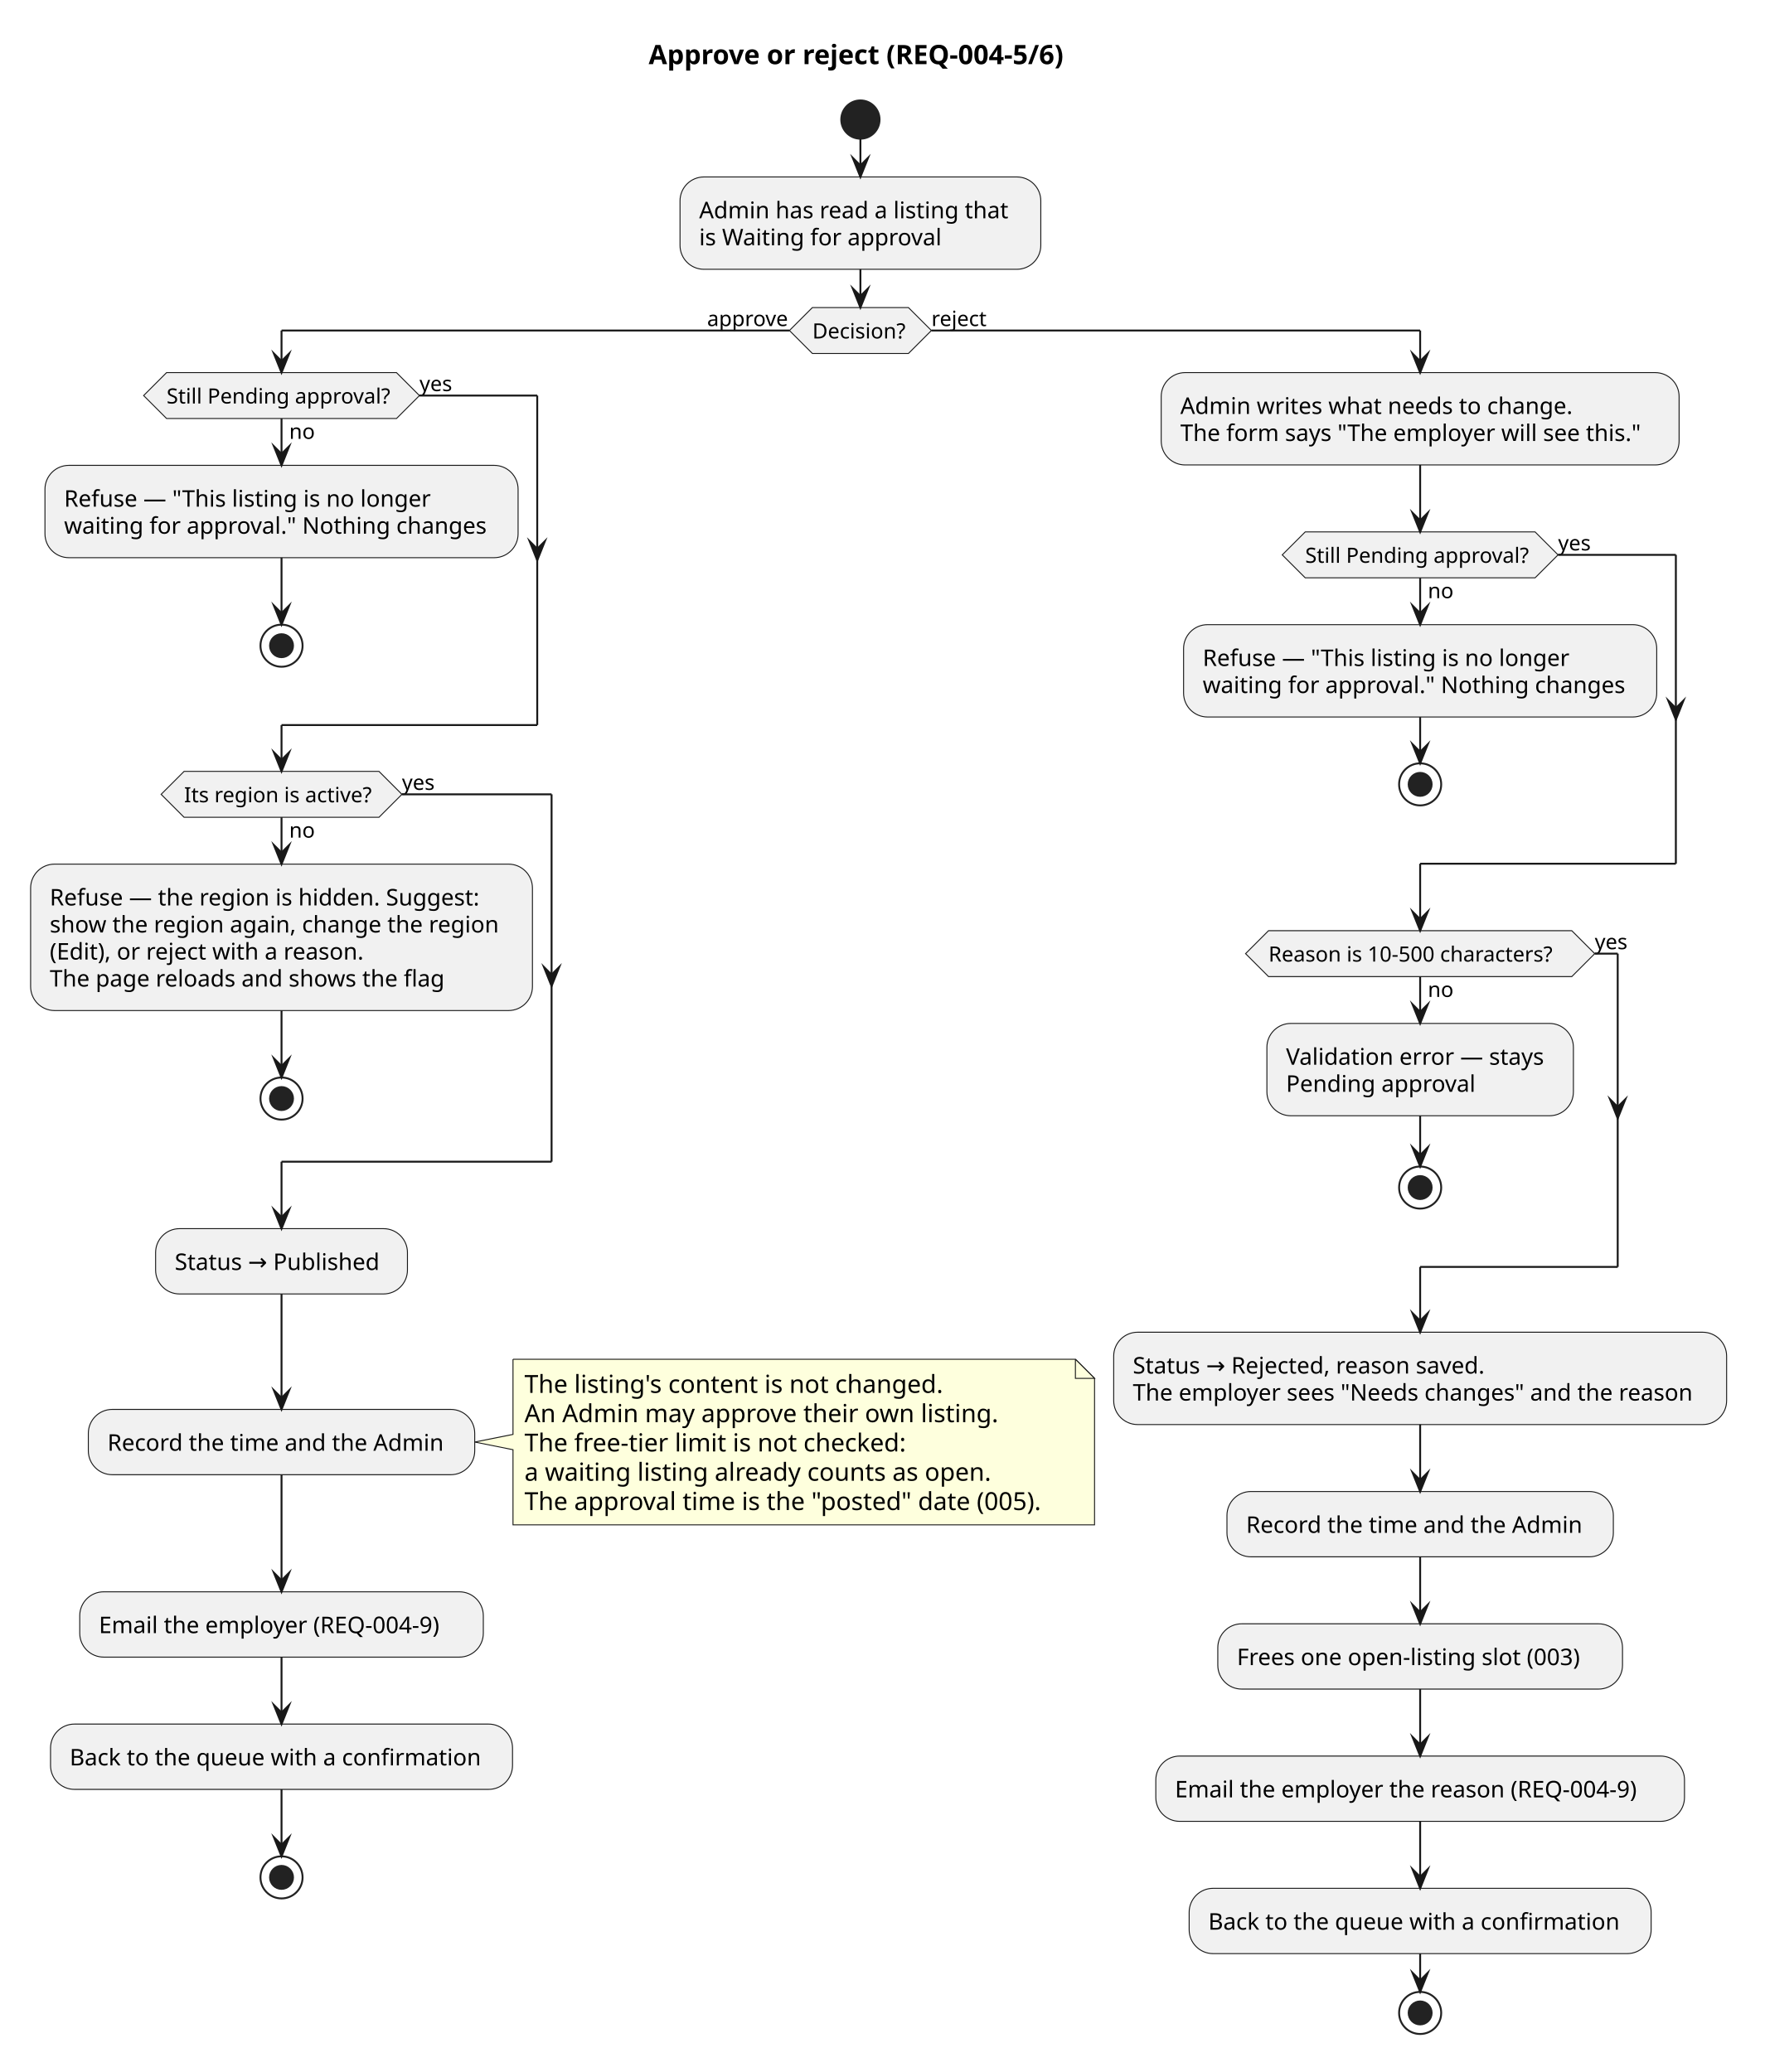
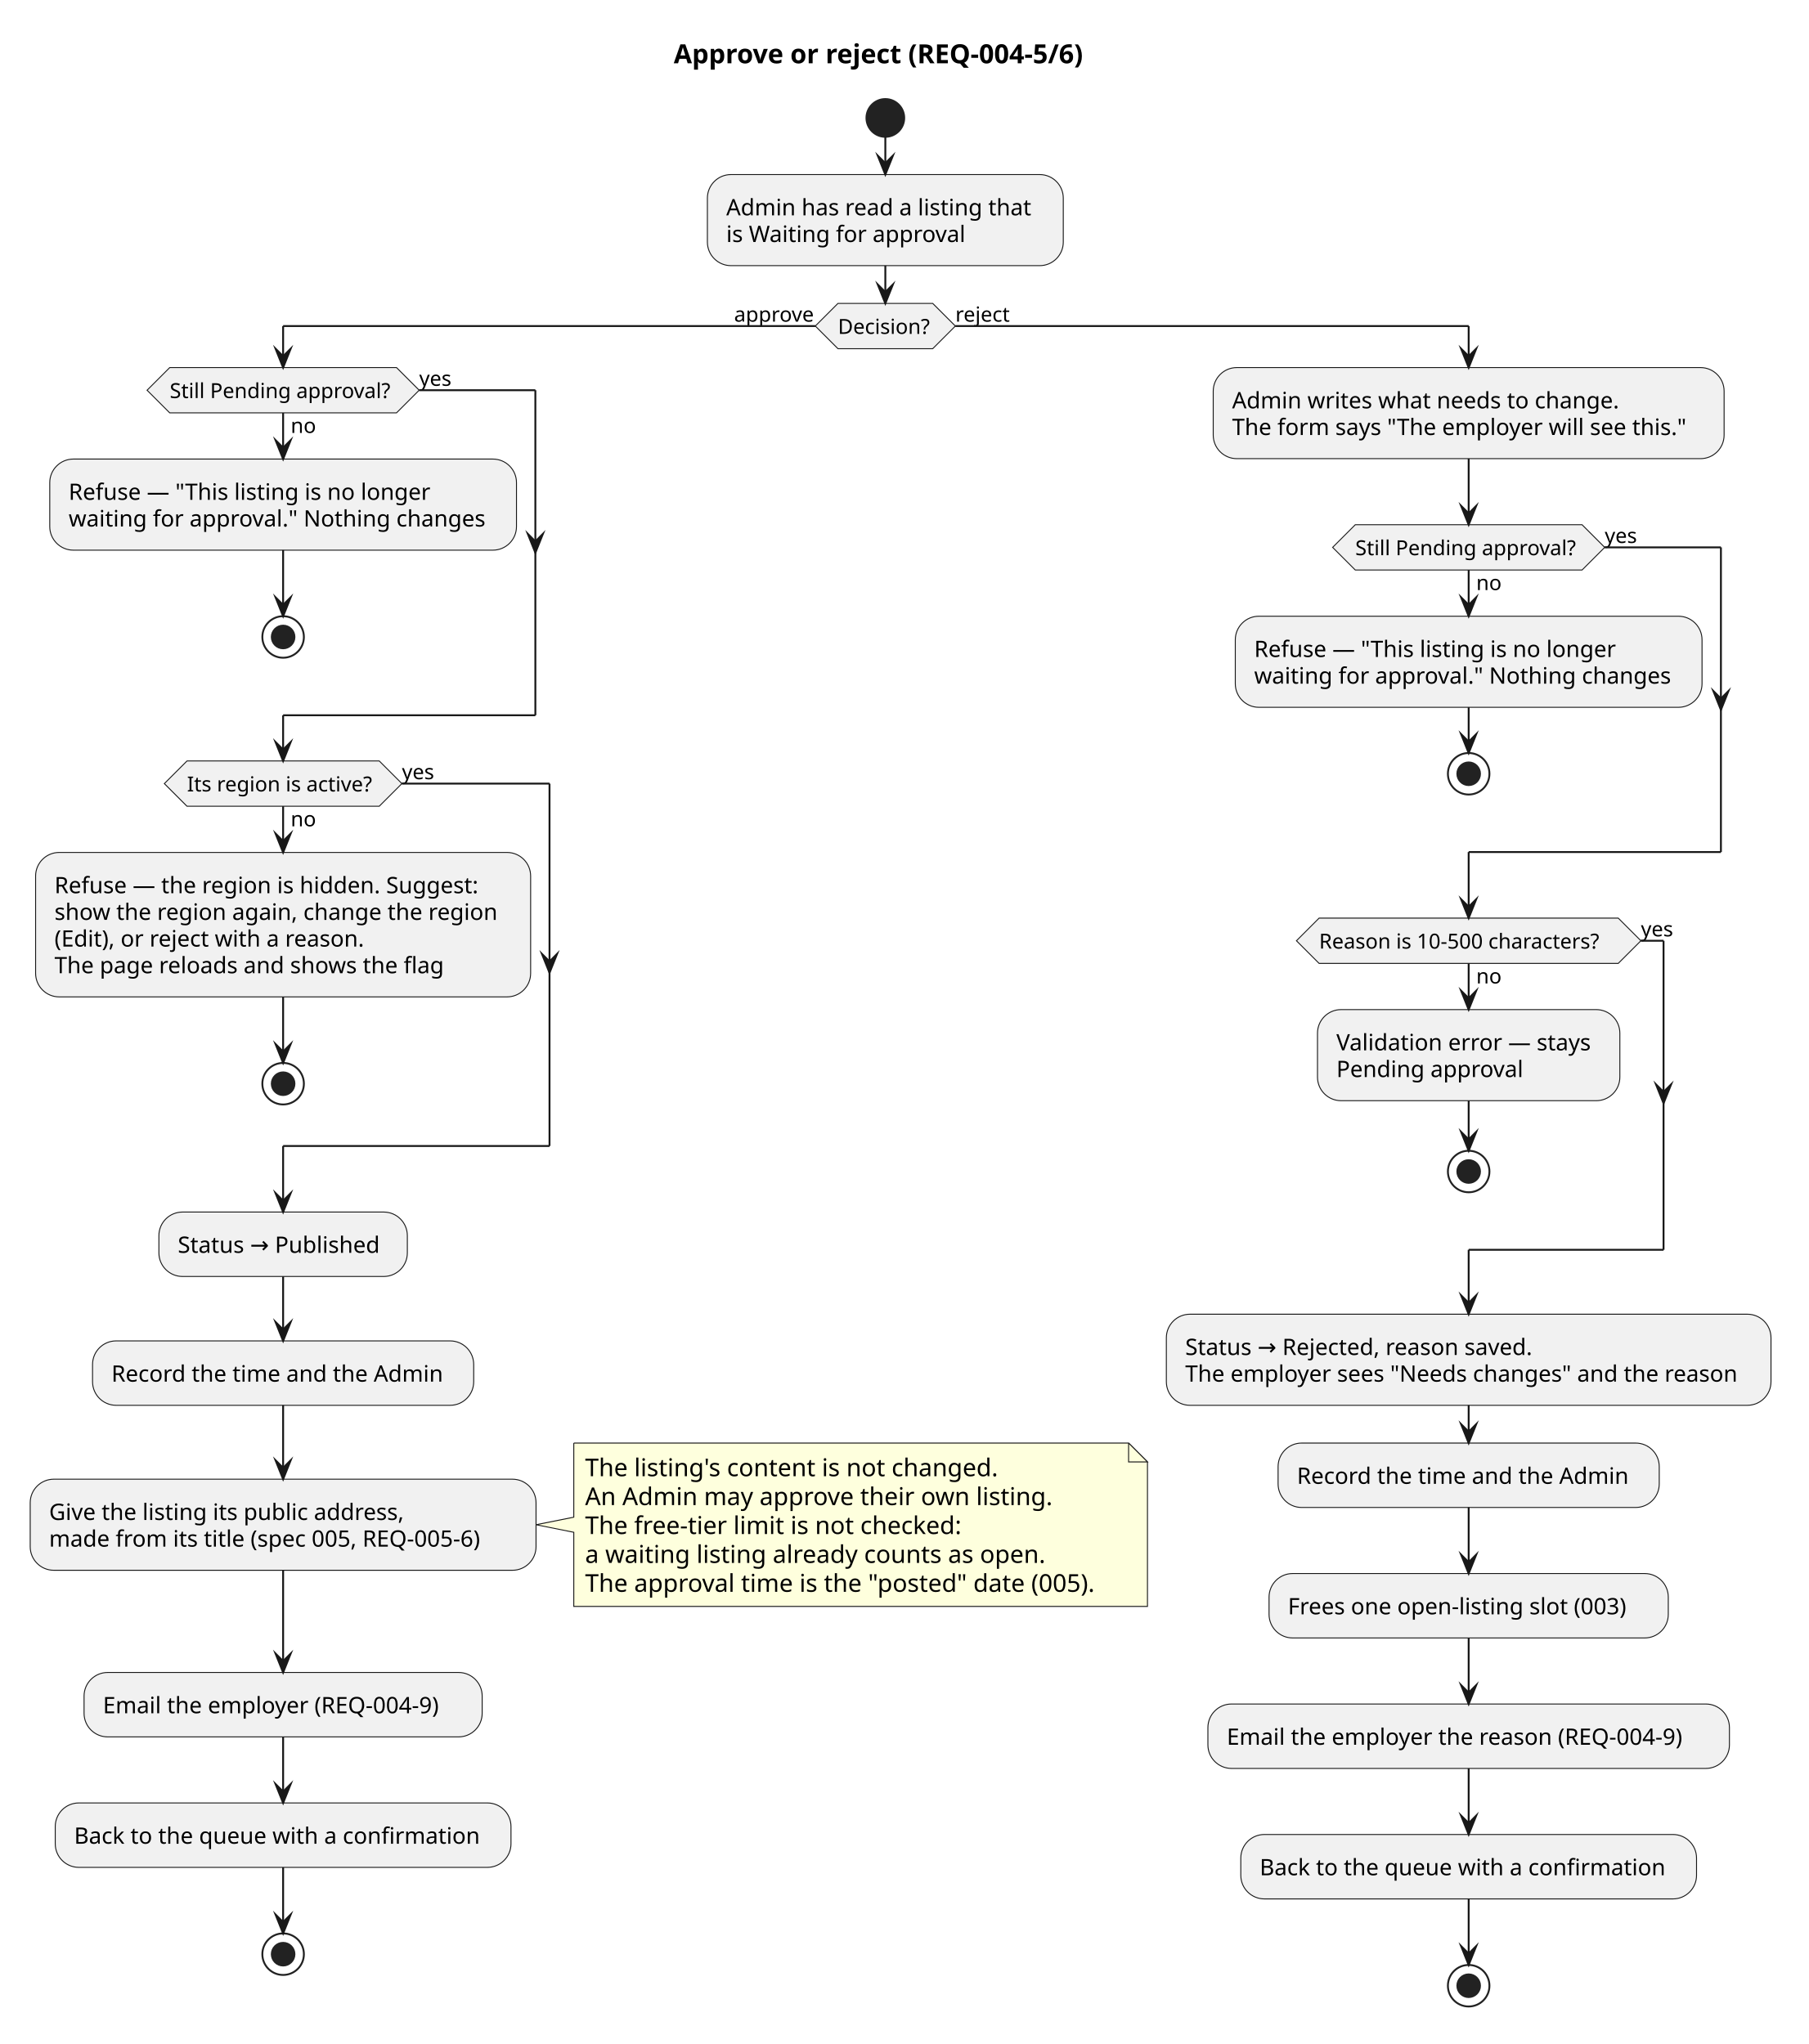
- <svg xmlns="http://www.w3.org/2000/svg" version="1.1" data-diagram-type="ACTIVITY" style="width:922px;height:1083px;background:#FFFFFF;" width="922px" height="1083px" viewBox="0 0 922 1083" zoomAndPan="magnify" preserveAspectRatio="none" contentStyleType="text/css">
+ <svg xmlns="http://www.w3.org/2000/svg" version="1.1" data-diagram-type="ACTIVITY" style="width:958px;height:1083px;background:#FFFFFF;" width="958px" height="1083px" viewBox="0 0 958 1083" zoomAndPan="magnify" preserveAspectRatio="none" contentStyleType="text/css">
  <defs />
  <g font-family="sans-serif" lengthAdjust="spacing">
    <g class="title" data-source-line="2">
-       <text x="338.947" y="33.535" fill="#000" font-size="14" textLength="242.334" font-weight="700">Approve or reject (REQ-004-5/6)</text>
+       <text x="356.885" y="33.535" fill="#000" font-size="14" textLength="242.334" font-weight="700">Approve or reject (REQ-004-5/6)</text>
    </g>
-     <ellipse cx="449.598" cy="62.488" rx="10" ry="10" fill="#222" style="stroke:#222;stroke-width:1;" />
-     <rect x="355.338" y="92.488" width="188.521" height="48.266" fill="#F1F1F1" style="stroke:#181818;stroke-width:0.5;" rx="12.5" ry="12.5" />
-     <text x="365.338" y="114.09" fill="#000" font-size="12" textLength="168.521">Admin has read a listing that</text>
-     <text x="365.338" y="128.223" fill="#000" font-size="12" textLength="131.238">is Waiting for approval</text>
-     <polygon points="424.502,160.754,474.695,160.754,486.695,172.754,474.695,184.754,424.502,184.754,412.502,172.754,424.502,160.754" fill="#F1F1F1" style="stroke:#181818;stroke-width:0.5;stroke-linejoin:miter;stroke-miterlimit:10;" />
-     <text x="424.502" y="176.911" fill="#000" font-size="11" textLength="50.193">Decision?</text>
-     <text x="369.501" y="170.434" fill="#000" font-size="11" textLength="43.001">approve</text>
-     <text x="486.695" y="170.434" fill="#000" font-size="11" textLength="29.853">reject</text>
-     <rect x="23.494" y="243.231" width="247.232" height="48.266" fill="#F1F1F1" style="stroke:#181818;stroke-width:0.5;" rx="12.5" ry="12.5" />
-     <text x="33.494" y="264.833" fill="#000" font-size="12" textLength="200.531">Refuse — "This listing is no longer</text>
-     <text x="33.494" y="278.966" fill="#000" font-size="12" textLength="227.232">waiting for approval." Nothing changes</text>
-     <ellipse cx="147.11" cy="337.497" rx="11" ry="11" fill="none" style="stroke:#222;stroke-width:1;" />
-     <ellipse cx="147.11" cy="337.497" rx="6" ry="6" fill="#222" style="stroke:#222;stroke-width:1;" />
-     <polygon points="87.045,194.754,207.175,194.754,219.175,206.754,207.175,218.754,87.045,218.754,75.045,206.754,87.045,194.754" fill="#F1F1F1" style="stroke:#181818;stroke-width:0.5;stroke-linejoin:miter;stroke-miterlimit:10;" />
-     <text x="151.11" y="229.389" fill="#000" font-size="11" textLength="13.583">no</text>
-     <text x="87.045" y="210.911" fill="#000" font-size="11" textLength="120.13">Still Pending approval?</text>
-     <text x="219.175" y="204.434" fill="#000" font-size="11" textLength="17.483">yes</text>
-     <rect x="16" y="451.664" width="262.221" height="76.531" fill="#F1F1F1" style="stroke:#181818;stroke-width:0.5;" rx="12.5" ry="12.5" />
-     <text x="26" y="473.266" fill="#000" font-size="12" textLength="233.203">Refuse — the region is hidden. Suggest:</text>
-     <text x="26" y="487.398" fill="#000" font-size="12" textLength="242.221">show the region again, change the region</text>
-     <text x="26" y="501.531" fill="#000" font-size="12" textLength="171.68">(Edit), or reject with a reason.</text>
-     <text x="26" y="515.664" fill="#000" font-size="12" textLength="214.119">The page reloads and shows the flag</text>
-     <ellipse cx="147.11" cy="574.195" rx="11" ry="11" fill="none" style="stroke:#222;stroke-width:1;" />
-     <ellipse cx="147.11" cy="574.195" rx="6" ry="6" fill="#222" style="stroke:#222;stroke-width:1;" />
-     <polygon points="96.192,403.187,198.028,403.187,210.028,415.187,198.028,427.187,96.192,427.187,84.192,415.187,96.192,403.187" fill="#F1F1F1" style="stroke:#181818;stroke-width:0.5;stroke-linejoin:miter;stroke-miterlimit:10;" />
-     <text x="151.11" y="437.821" fill="#000" font-size="11" textLength="13.583">no</text>
-     <text x="96.192" y="419.344" fill="#000" font-size="11" textLength="101.836">Its region is active?</text>
-     <text x="210.028" y="412.866" fill="#000" font-size="11" textLength="17.483">yes</text>
-     <rect x="81.312" y="642.195" width="131.598" height="34.133" fill="#F1F1F1" style="stroke:#181818;stroke-width:0.5;" rx="12.5" ry="12.5" />
-     <text x="91.312" y="663.797" fill="#000" font-size="12" textLength="111.598">Status → Published</text>
-     <path d="M268.063,710.461 L268.063,749.737 L248.063,753.737 L268.063,757.737 L268.063,797.014 A0,0 0 0 0 268.063,797.014 L571.946,797.014 A0,0 0 0 0 571.946,797.014 L571.946,720.461 L561.946,710.461 L268.063,710.461 A0,0 0 0 0 268.063,710.461" style="stroke:#181818;stroke-width:0.5;" fill="#FEFFDD" />
-     <path d="M561.946,710.461 L561.946,720.461 L571.946,720.461 L561.946,710.461" style="stroke:#181818;stroke-width:0.5;" fill="#FEFFDD" />
-     <text x="274.063" y="728.029" fill="#000" font-size="13" textLength="229.303">The listing's content is not changed.</text>
-     <text x="274.063" y="743.34" fill="#000" font-size="13" textLength="258.127">An Admin may approve their own listing.</text>
-     <text x="274.063" y="758.65" fill="#000" font-size="13" textLength="212.723">The free-tier limit is not checked:</text>
-     <text x="274.063" y="773.961" fill="#000" font-size="13" textLength="253.862">a waiting listing already counts as open.</text>
-     <text x="274.063" y="789.271" fill="#000" font-size="13" textLength="282.883">The approval time is the "posted" date (005).</text>
-     <rect x="46.158" y="736.671" width="201.904" height="34.133" fill="#F1F1F1" style="stroke:#181818;stroke-width:0.5;" rx="12.5" ry="12.5" />
-     <text x="56.158" y="758.272" fill="#000" font-size="12" textLength="181.904">Record the time and the Admin</text>
-     <rect x="41.667" y="832.014" width="210.887" height="34.133" fill="#F1F1F1" style="stroke:#181818;stroke-width:0.5;" rx="12.5" ry="12.5" />
-     <text x="51.667" y="853.615" fill="#000" font-size="12" textLength="190.887">Email the employer (REQ-004-9)</text>
-     <rect x="26.406" y="901.146" width="241.408" height="34.133" fill="#F1F1F1" style="stroke:#181818;stroke-width:0.5;" rx="12.5" ry="12.5" />
-     <text x="36.406" y="922.748" fill="#000" font-size="12" textLength="221.408">Back to the queue with a confirmation</text>
-     <ellipse cx="147.11" cy="981.279" rx="11" ry="11" fill="none" style="stroke:#222;stroke-width:1;" />
-     <ellipse cx="147.11" cy="981.279" rx="6" ry="6" fill="#222" style="stroke:#222;stroke-width:1;" />
-     <rect x="606.778" y="194.754" width="270.617" height="48.266" fill="#F1F1F1" style="stroke:#181818;stroke-width:0.5;" rx="12.5" ry="12.5" />
-     <text x="616.778" y="216.355" fill="#000" font-size="12" textLength="211.641">Admin writes what needs to change.</text>
-     <text x="616.778" y="230.488" fill="#000" font-size="12" textLength="250.617">The form says "The employer will see this."</text>
-     <rect x="618.47" y="326.497" width="247.232" height="48.266" fill="#F1F1F1" style="stroke:#181818;stroke-width:0.5;" rx="12.5" ry="12.5" />
-     <text x="628.47" y="348.099" fill="#000" font-size="12" textLength="200.531">Refuse — "This listing is no longer</text>
-     <text x="628.47" y="362.231" fill="#000" font-size="12" textLength="227.232">waiting for approval." Nothing changes</text>
-     <ellipse cx="742.086" cy="409.975" rx="11" ry="11" fill="none" style="stroke:#222;stroke-width:1;" />
-     <ellipse cx="742.086" cy="409.975" rx="6" ry="6" fill="#222" style="stroke:#222;stroke-width:1;" />
-     <polygon points="682.021,278.02,802.151,278.02,814.151,290.02,802.151,302.02,682.021,302.02,670.021,290.02,682.021,278.02" fill="#F1F1F1" style="stroke:#181818;stroke-width:0.5;stroke-linejoin:miter;stroke-miterlimit:10;" />
-     <text x="746.086" y="312.654" fill="#000" font-size="11" textLength="13.583">no</text>
-     <text x="682.021" y="294.177" fill="#000" font-size="11" textLength="120.13">Still Pending approval?</text>
-     <text x="814.151" y="287.699" fill="#000" font-size="11" textLength="17.483">yes</text>
-     <rect x="662.005" y="534.93" width="160.162" height="48.266" fill="#F1F1F1" style="stroke:#181818;stroke-width:0.5;" rx="12.5" ry="12.5" />
-     <text x="672.005" y="556.531" fill="#000" font-size="12" textLength="140.162">Validation error — stays</text>
-     <text x="672.005" y="570.664" fill="#000" font-size="12" textLength="100.834">Pending approval</text>
-     <ellipse cx="742.086" cy="620.718" rx="11" ry="11" fill="none" style="stroke:#222;stroke-width:1;" />
-     <ellipse cx="742.086" cy="620.718" rx="6" ry="6" fill="#222" style="stroke:#222;stroke-width:1;" />
-     <polygon points="662.857,486.452,821.315,486.452,833.315,498.452,821.315,510.452,662.857,510.452,650.857,498.452,662.857,486.452" fill="#F1F1F1" style="stroke:#181818;stroke-width:0.5;stroke-linejoin:miter;stroke-miterlimit:10;" />
-     <text x="746.086" y="521.087" fill="#000" font-size="11" textLength="13.583">no</text>
-     <text x="662.857" y="502.609" fill="#000" font-size="11" textLength="158.458">Reason is 10-500 characters?</text>
-     <text x="833.315" y="496.132" fill="#000" font-size="11" textLength="17.483">yes</text>
-     <rect x="581.946" y="696.328" width="320.281" height="48.266" fill="#F1F1F1" style="stroke:#181818;stroke-width:0.5;" rx="12.5" ry="12.5" />
-     <text x="591.946" y="717.93" fill="#000" font-size="12" textLength="192.246">Status → Rejected, reason saved.</text>
-     <text x="591.946" y="732.063" fill="#000" font-size="12" textLength="300.281">The employer sees "Needs changes" and the reason</text>
-     <rect x="641.134" y="779.594" width="201.904" height="34.133" fill="#F1F1F1" style="stroke:#181818;stroke-width:0.5;" rx="12.5" ry="12.5" />
-     <text x="651.134" y="801.195" fill="#000" font-size="12" textLength="181.904">Record the time and the Admin</text>
-     <rect x="636.347" y="848.727" width="211.479" height="34.133" fill="#F1F1F1" style="stroke:#181818;stroke-width:0.5;" rx="12.5" ry="12.5" />
-     <text x="646.347" y="870.328" fill="#000" font-size="12" textLength="191.479">Frees one open-listing slot (003)</text>
-     <rect x="603.957" y="917.859" width="276.26" height="34.133" fill="#F1F1F1" style="stroke:#181818;stroke-width:0.5;" rx="12.5" ry="12.5" />
-     <text x="613.957" y="939.461" fill="#000" font-size="12" textLength="256.26">Email the employer the reason (REQ-004-9)</text>
-     <rect x="621.382" y="986.992" width="241.408" height="34.133" fill="#F1F1F1" style="stroke:#181818;stroke-width:0.5;" rx="12.5" ry="12.5" />
-     <text x="631.382" y="1008.594" fill="#000" font-size="12" textLength="221.408">Back to the queue with a confirmation</text>
-     <ellipse cx="742.086" cy="1052.125" rx="11" ry="11" fill="none" style="stroke:#222;stroke-width:1;" />
-     <ellipse cx="742.086" cy="1052.125" rx="6" ry="6" fill="#222" style="stroke:#222;stroke-width:1;" />
-     <line x1="449.598" y1="72.488" x2="449.598" y2="92.488" style="stroke:#181818;stroke-width:1;" />
-     <polygon points="445.598,82.488,449.598,92.488,453.598,82.488,449.598,86.488" fill="#181818" style="stroke:#181818;stroke-width:1;stroke-linejoin:miter;stroke-miterlimit:10;" />
-     <line x1="147.11" y1="291.497" x2="147.11" y2="326.497" style="stroke:#181818;stroke-width:1;" />
-     <polygon points="143.11,316.497,147.11,326.497,151.11,316.497,147.11,320.497" fill="#181818" style="stroke:#181818;stroke-width:1;stroke-linejoin:miter;stroke-miterlimit:10;" />
-     <line x1="147.11" y1="218.754" x2="147.11" y2="243.231" style="stroke:#181818;stroke-width:1;" />
-     <polygon points="143.11,233.231,147.11,243.231,151.11,233.231,147.11,237.231" fill="#181818" style="stroke:#181818;stroke-width:1;stroke-linejoin:miter;stroke-miterlimit:10;" />
-     <line x1="219.175" y1="206.754" x2="280.727" y2="206.754" style="stroke:#181818;stroke-width:1;" />
-     <polygon points="276.727,282.864,280.727,292.864,284.727,282.864,280.727,286.864" fill="#181818" style="stroke:#181818;stroke-width:1;stroke-linejoin:miter;stroke-miterlimit:10;" />
-     <line x1="280.727" y1="206.754" x2="280.727" y2="378.975" style="stroke:#181818;stroke-width:1;" />
-     <line x1="280.727" y1="378.975" x2="147.11" y2="378.975" style="stroke:#181818;stroke-width:1;" />
-     <line x1="147.11" y1="378.975" x2="147.11" y2="403.187" style="stroke:#181818;stroke-width:1;" />
-     <polygon points="143.11,393.187,147.11,403.187,151.11,393.187,147.11,397.187" fill="#181818" style="stroke:#181818;stroke-width:1;stroke-linejoin:miter;stroke-miterlimit:10;" />
-     <line x1="147.11" y1="528.195" x2="147.11" y2="563.195" style="stroke:#181818;stroke-width:1;" />
-     <polygon points="143.11,553.195,147.11,563.195,151.11,553.195,147.11,557.195" fill="#181818" style="stroke:#181818;stroke-width:1;stroke-linejoin:miter;stroke-miterlimit:10;" />
-     <line x1="147.11" y1="427.187" x2="147.11" y2="451.664" style="stroke:#181818;stroke-width:1;" />
-     <polygon points="143.11,441.664,147.11,451.664,151.11,441.664,147.11,445.664" fill="#181818" style="stroke:#181818;stroke-width:1;stroke-linejoin:miter;stroke-miterlimit:10;" />
-     <line x1="210.028" y1="415.187" x2="288.221" y2="415.187" style="stroke:#181818;stroke-width:1;" />
-     <polygon points="284.221,505.43,288.221,515.43,292.221,505.43,288.221,509.43" fill="#181818" style="stroke:#181818;stroke-width:1;stroke-linejoin:miter;stroke-miterlimit:10;" />
-     <line x1="288.221" y1="415.187" x2="288.221" y2="607.195" style="stroke:#181818;stroke-width:1;" />
-     <line x1="288.221" y1="607.195" x2="147.11" y2="607.195" style="stroke:#181818;stroke-width:1;" />
-     <line x1="147.11" y1="607.195" x2="147.11" y2="642.195" style="stroke:#181818;stroke-width:1;" />
-     <polygon points="143.11,632.195,147.11,642.195,151.11,632.195,147.11,636.195" fill="#181818" style="stroke:#181818;stroke-width:1;stroke-linejoin:miter;stroke-miterlimit:10;" />
-     <line x1="147.11" y1="676.328" x2="147.11" y2="736.671" style="stroke:#181818;stroke-width:1;" />
-     <polygon points="143.11,726.671,147.11,736.671,151.11,726.671,147.11,730.671" fill="#181818" style="stroke:#181818;stroke-width:1;stroke-linejoin:miter;stroke-miterlimit:10;" />
-     <line x1="147.11" y1="770.804" x2="147.11" y2="832.014" style="stroke:#181818;stroke-width:1;" />
-     <polygon points="143.11,822.014,147.11,832.014,151.11,822.014,147.11,826.014" fill="#181818" style="stroke:#181818;stroke-width:1;stroke-linejoin:miter;stroke-miterlimit:10;" />
-     <line x1="147.11" y1="866.146" x2="147.11" y2="901.146" style="stroke:#181818;stroke-width:1;" />
-     <polygon points="143.11,891.146,147.11,901.146,151.11,891.146,147.11,895.146" fill="#181818" style="stroke:#181818;stroke-width:1;stroke-linejoin:miter;stroke-miterlimit:10;" />
-     <line x1="147.11" y1="935.279" x2="147.11" y2="970.279" style="stroke:#181818;stroke-width:1;" />
-     <polygon points="143.11,960.279,147.11,970.279,151.11,960.279,147.11,964.279" fill="#181818" style="stroke:#181818;stroke-width:1;stroke-linejoin:miter;stroke-miterlimit:10;" />
-     <line x1="742.086" y1="374.763" x2="742.086" y2="398.975" style="stroke:#181818;stroke-width:1;" />
-     <polygon points="738.086,388.975,742.086,398.975,746.086,388.975,742.086,392.975" fill="#181818" style="stroke:#181818;stroke-width:1;stroke-linejoin:miter;stroke-miterlimit:10;" />
-     <line x1="742.086" y1="302.02" x2="742.086" y2="326.497" style="stroke:#181818;stroke-width:1;" />
-     <polygon points="738.086,316.497,742.086,326.497,746.086,316.497,742.086,320.497" fill="#181818" style="stroke:#181818;stroke-width:1;stroke-linejoin:miter;stroke-miterlimit:10;" />
-     <line x1="814.151" y1="290.02" x2="875.703" y2="290.02" style="stroke:#181818;stroke-width:1;" />
-     <polygon points="871.703,366.13,875.703,376.13,879.703,366.13,875.703,370.13" fill="#181818" style="stroke:#181818;stroke-width:1;stroke-linejoin:miter;stroke-miterlimit:10;" />
-     <line x1="875.703" y1="290.02" x2="875.703" y2="451.452" style="stroke:#181818;stroke-width:1;" />
-     <line x1="875.703" y1="451.452" x2="742.086" y2="451.452" style="stroke:#181818;stroke-width:1;" />
-     <line x1="742.086" y1="451.452" x2="742.086" y2="486.452" style="stroke:#181818;stroke-width:1;" />
-     <polygon points="738.086,476.452,742.086,486.452,746.086,476.452,742.086,480.452" fill="#181818" style="stroke:#181818;stroke-width:1;stroke-linejoin:miter;stroke-miterlimit:10;" />
-     <line x1="742.086" y1="243.02" x2="742.086" y2="278.02" style="stroke:#181818;stroke-width:1;" />
-     <polygon points="738.086,268.02,742.086,278.02,746.086,268.02,742.086,272.02" fill="#181818" style="stroke:#181818;stroke-width:1;stroke-linejoin:miter;stroke-miterlimit:10;" />
-     <line x1="742.086" y1="583.195" x2="742.086" y2="609.718" style="stroke:#181818;stroke-width:1;" />
-     <polygon points="738.086,599.718,742.086,609.718,746.086,599.718,742.086,603.718" fill="#181818" style="stroke:#181818;stroke-width:1;stroke-linejoin:miter;stroke-miterlimit:10;" />
-     <line x1="742.086" y1="510.452" x2="742.086" y2="534.93" style="stroke:#181818;stroke-width:1;" />
-     <polygon points="738.086,524.93,742.086,534.93,746.086,524.93,742.086,528.93" fill="#181818" style="stroke:#181818;stroke-width:1;stroke-linejoin:miter;stroke-miterlimit:10;" />
-     <line x1="833.315" y1="498.452" x2="845.315" y2="498.452" style="stroke:#181818;stroke-width:1;" />
-     <polygon points="841.315,574.563,845.315,584.563,849.315,574.563,845.315,578.563" fill="#181818" style="stroke:#181818;stroke-width:1;stroke-linejoin:miter;stroke-miterlimit:10;" />
-     <line x1="845.315" y1="498.452" x2="845.315" y2="662.195" style="stroke:#181818;stroke-width:1;" />
-     <line x1="845.315" y1="662.195" x2="742.086" y2="662.195" style="stroke:#181818;stroke-width:1;" />
-     <line x1="742.086" y1="662.195" x2="742.086" y2="696.328" style="stroke:#181818;stroke-width:1;" />
-     <polygon points="738.086,686.328,742.086,696.328,746.086,686.328,742.086,690.328" fill="#181818" style="stroke:#181818;stroke-width:1;stroke-linejoin:miter;stroke-miterlimit:10;" />
-     <line x1="742.086" y1="744.594" x2="742.086" y2="779.594" style="stroke:#181818;stroke-width:1;" />
-     <polygon points="738.086,769.594,742.086,779.594,746.086,769.594,742.086,773.594" fill="#181818" style="stroke:#181818;stroke-width:1;stroke-linejoin:miter;stroke-miterlimit:10;" />
-     <line x1="742.086" y1="813.727" x2="742.086" y2="848.727" style="stroke:#181818;stroke-width:1;" />
-     <polygon points="738.086,838.727,742.086,848.727,746.086,838.727,742.086,842.727" fill="#181818" style="stroke:#181818;stroke-width:1;stroke-linejoin:miter;stroke-miterlimit:10;" />
-     <line x1="742.086" y1="882.859" x2="742.086" y2="917.859" style="stroke:#181818;stroke-width:1;" />
-     <polygon points="738.086,907.859,742.086,917.859,746.086,907.859,742.086,911.859" fill="#181818" style="stroke:#181818;stroke-width:1;stroke-linejoin:miter;stroke-miterlimit:10;" />
-     <line x1="742.086" y1="951.992" x2="742.086" y2="986.992" style="stroke:#181818;stroke-width:1;" />
-     <polygon points="738.086,976.992,742.086,986.992,746.086,976.992,742.086,980.992" fill="#181818" style="stroke:#181818;stroke-width:1;stroke-linejoin:miter;stroke-miterlimit:10;" />
-     <line x1="742.086" y1="1021.125" x2="742.086" y2="1041.125" style="stroke:#181818;stroke-width:1;" />
-     <polygon points="738.086,1031.125,742.086,1041.125,746.086,1031.125,742.086,1035.125" fill="#181818" style="stroke:#181818;stroke-width:1;stroke-linejoin:miter;stroke-miterlimit:10;" />
-     <line x1="412.502" y1="172.754" x2="147.11" y2="172.754" style="stroke:#181818;stroke-width:1;" />
-     <line x1="147.11" y1="172.754" x2="147.11" y2="194.754" style="stroke:#181818;stroke-width:1;" />
-     <polygon points="143.11,184.754,147.11,194.754,151.11,184.754,147.11,188.754" fill="#181818" style="stroke:#181818;stroke-width:1;stroke-linejoin:miter;stroke-miterlimit:10;" />
-     <line x1="486.695" y1="172.754" x2="742.086" y2="172.754" style="stroke:#181818;stroke-width:1;" />
-     <line x1="742.086" y1="172.754" x2="742.086" y2="194.754" style="stroke:#181818;stroke-width:1;" />
-     <polygon points="738.086,184.754,742.086,194.754,746.086,184.754,742.086,188.754" fill="#181818" style="stroke:#181818;stroke-width:1;stroke-linejoin:miter;stroke-miterlimit:10;" />
-     <line x1="449.598" y1="140.754" x2="449.598" y2="160.754" style="stroke:#181818;stroke-width:1;" />
-     <polygon points="445.598,150.754,449.598,160.754,453.598,150.754,449.598,154.754" fill="#181818" style="stroke:#181818;stroke-width:1;stroke-linejoin:miter;stroke-miterlimit:10;" />
+     <ellipse cx="468.967" cy="62.488" rx="10" ry="10" fill="#222" style="stroke:#222;stroke-width:1;" />
+     <rect x="374.706" y="92.488" width="188.521" height="48.266" fill="#F1F1F1" style="stroke:#181818;stroke-width:0.5;" rx="12.5" ry="12.5" />
+     <text x="384.706" y="114.09" fill="#000" font-size="12" textLength="168.521">Admin has read a listing that</text>
+     <text x="384.706" y="128.223" fill="#000" font-size="12" textLength="131.238">is Waiting for approval</text>
+     <polygon points="443.87,160.754,494.063,160.754,506.063,172.754,494.063,184.754,443.87,184.754,431.87,172.754,443.87,160.754" fill="#F1F1F1" style="stroke:#181818;stroke-width:0.5;stroke-linejoin:miter;stroke-miterlimit:10;" />
+     <text x="443.87" y="176.911" fill="#000" font-size="11" textLength="50.193">Decision?</text>
+     <text x="388.869" y="170.434" fill="#000" font-size="11" textLength="43.001">approve</text>
+     <text x="506.063" y="170.434" fill="#000" font-size="11" textLength="29.853">reject</text>
+     <rect x="26.354" y="243.231" width="247.232" height="48.266" fill="#F1F1F1" style="stroke:#181818;stroke-width:0.5;" rx="12.5" ry="12.5" />
+     <text x="36.354" y="264.833" fill="#000" font-size="12" textLength="200.531">Refuse — "This listing is no longer</text>
+     <text x="36.354" y="278.966" fill="#000" font-size="12" textLength="227.232">waiting for approval." Nothing changes</text>
+     <ellipse cx="149.97" cy="337.497" rx="11" ry="11" fill="none" style="stroke:#222;stroke-width:1;" />
+     <ellipse cx="149.97" cy="337.497" rx="6" ry="6" fill="#222" style="stroke:#222;stroke-width:1;" />
+     <polygon points="89.905,194.754,210.035,194.754,222.035,206.754,210.035,218.754,89.905,218.754,77.905,206.754,89.905,194.754" fill="#F1F1F1" style="stroke:#181818;stroke-width:0.5;stroke-linejoin:miter;stroke-miterlimit:10;" />
+     <text x="153.97" y="229.389" fill="#000" font-size="11" textLength="13.583">no</text>
+     <text x="89.905" y="210.911" fill="#000" font-size="11" textLength="120.13">Still Pending approval?</text>
+     <text x="222.035" y="204.434" fill="#000" font-size="11" textLength="17.483">yes</text>
+     <rect x="18.859" y="451.664" width="262.221" height="76.531" fill="#F1F1F1" style="stroke:#181818;stroke-width:0.5;" rx="12.5" ry="12.5" />
+     <text x="28.859" y="473.266" fill="#000" font-size="12" textLength="233.203">Refuse — the region is hidden. Suggest:</text>
+     <text x="28.859" y="487.398" fill="#000" font-size="12" textLength="242.221">show the region again, change the region</text>
+     <text x="28.859" y="501.531" fill="#000" font-size="12" textLength="171.68">(Edit), or reject with a reason.</text>
+     <text x="28.859" y="515.664" fill="#000" font-size="12" textLength="214.119">The page reloads and shows the flag</text>
+     <ellipse cx="149.97" cy="574.195" rx="11" ry="11" fill="none" style="stroke:#222;stroke-width:1;" />
+     <ellipse cx="149.97" cy="574.195" rx="6" ry="6" fill="#222" style="stroke:#222;stroke-width:1;" />
+     <polygon points="99.052,403.187,200.888,403.187,212.888,415.187,200.888,427.187,99.052,427.187,87.052,415.187,99.052,403.187" fill="#F1F1F1" style="stroke:#181818;stroke-width:0.5;stroke-linejoin:miter;stroke-miterlimit:10;" />
+     <text x="153.97" y="437.821" fill="#000" font-size="11" textLength="13.583">no</text>
+     <text x="99.052" y="419.344" fill="#000" font-size="11" textLength="101.836">Its region is active?</text>
+     <text x="212.888" y="412.866" fill="#000" font-size="11" textLength="17.483">yes</text>
+     <rect x="84.171" y="642.195" width="131.598" height="34.133" fill="#F1F1F1" style="stroke:#181818;stroke-width:0.5;" rx="12.5" ry="12.5" />
+     <text x="94.171" y="663.797" fill="#000" font-size="12" textLength="111.598">Status → Published</text>
+     <rect x="49.018" y="710.461" width="201.904" height="34.133" fill="#F1F1F1" style="stroke:#181818;stroke-width:0.5;" rx="12.5" ry="12.5" />
+     <text x="59.018" y="732.063" fill="#000" font-size="12" textLength="181.904">Record the time and the Admin</text>
+     <path d="M303.939,764.594 L303.939,803.87 L283.939,807.87 L303.939,811.87 L303.939,851.146 A0,0 0 0 0 303.939,851.146 L607.823,851.146 A0,0 0 0 0 607.823,851.146 L607.823,774.594 L597.823,764.594 L303.939,764.594 A0,0 0 0 0 303.939,764.594" style="stroke:#181818;stroke-width:0.5;" fill="#FEFFDD" />
+     <path d="M597.823,764.594 L597.823,774.594 L607.823,774.594 L597.823,764.594" style="stroke:#181818;stroke-width:0.5;" fill="#FEFFDD" />
+     <text x="309.939" y="782.162" fill="#000" font-size="13" textLength="229.303">The listing's content is not changed.</text>
+     <text x="309.939" y="797.473" fill="#000" font-size="13" textLength="258.127">An Admin may approve their own listing.</text>
+     <text x="309.939" y="812.783" fill="#000" font-size="13" textLength="212.723">The free-tier limit is not checked:</text>
+     <text x="309.939" y="828.094" fill="#000" font-size="13" textLength="253.862">a waiting listing already counts as open.</text>
+     <text x="309.939" y="843.404" fill="#000" font-size="13" textLength="282.883">The approval time is the "posted" date (005).</text>
+     <rect x="16" y="783.737" width="267.939" height="48.266" fill="#F1F1F1" style="stroke:#181818;stroke-width:0.5;" rx="12.5" ry="12.5" />
+     <text x="26" y="805.339" fill="#000" font-size="12" textLength="197.654">Give the listing its public address,</text>
+     <text x="26" y="819.472" fill="#000" font-size="12" textLength="247.939">made from its title (spec 005, REQ-005-6)</text>
+     <rect x="44.526" y="886.146" width="210.887" height="34.133" fill="#F1F1F1" style="stroke:#181818;stroke-width:0.5;" rx="12.5" ry="12.5" />
+     <text x="54.526" y="907.748" fill="#000" font-size="12" textLength="190.887">Email the employer (REQ-004-9)</text>
+     <rect x="29.266" y="955.279" width="241.408" height="34.133" fill="#F1F1F1" style="stroke:#181818;stroke-width:0.5;" rx="12.5" ry="12.5" />
+     <text x="39.266" y="976.881" fill="#000" font-size="12" textLength="221.408">Back to the queue with a confirmation</text>
+     <ellipse cx="149.97" cy="1035.412" rx="11" ry="11" fill="none" style="stroke:#222;stroke-width:1;" />
+     <ellipse cx="149.97" cy="1035.412" rx="6" ry="6" fill="#222" style="stroke:#222;stroke-width:1;" />
+     <rect x="642.655" y="194.754" width="270.617" height="48.266" fill="#F1F1F1" style="stroke:#181818;stroke-width:0.5;" rx="12.5" ry="12.5" />
+     <text x="652.655" y="216.355" fill="#000" font-size="12" textLength="211.641">Admin writes what needs to change.</text>
+     <text x="652.655" y="230.488" fill="#000" font-size="12" textLength="250.617">The form says "The employer will see this."</text>
+     <rect x="654.347" y="326.497" width="247.232" height="48.266" fill="#F1F1F1" style="stroke:#181818;stroke-width:0.5;" rx="12.5" ry="12.5" />
+     <text x="664.347" y="348.099" fill="#000" font-size="12" textLength="200.531">Refuse — "This listing is no longer</text>
+     <text x="664.347" y="362.231" fill="#000" font-size="12" textLength="227.232">waiting for approval." Nothing changes</text>
+     <ellipse cx="777.963" cy="409.975" rx="11" ry="11" fill="none" style="stroke:#222;stroke-width:1;" />
+     <ellipse cx="777.963" cy="409.975" rx="6" ry="6" fill="#222" style="stroke:#222;stroke-width:1;" />
+     <polygon points="717.898,278.02,838.028,278.02,850.028,290.02,838.028,302.02,717.898,302.02,705.898,290.02,717.898,278.02" fill="#F1F1F1" style="stroke:#181818;stroke-width:0.5;stroke-linejoin:miter;stroke-miterlimit:10;" />
+     <text x="781.963" y="312.654" fill="#000" font-size="11" textLength="13.583">no</text>
+     <text x="717.898" y="294.177" fill="#000" font-size="11" textLength="120.13">Still Pending approval?</text>
+     <text x="850.028" y="287.699" fill="#000" font-size="11" textLength="17.483">yes</text>
+     <rect x="697.882" y="534.93" width="160.162" height="48.266" fill="#F1F1F1" style="stroke:#181818;stroke-width:0.5;" rx="12.5" ry="12.5" />
+     <text x="707.882" y="556.531" fill="#000" font-size="12" textLength="140.162">Validation error — stays</text>
+     <text x="707.882" y="570.664" fill="#000" font-size="12" textLength="100.834">Pending approval</text>
+     <ellipse cx="777.963" cy="620.718" rx="11" ry="11" fill="none" style="stroke:#222;stroke-width:1;" />
+     <ellipse cx="777.963" cy="620.718" rx="6" ry="6" fill="#222" style="stroke:#222;stroke-width:1;" />
+     <polygon points="698.734,486.452,857.192,486.452,869.192,498.452,857.192,510.452,698.734,510.452,686.734,498.452,698.734,486.452" fill="#F1F1F1" style="stroke:#181818;stroke-width:0.5;stroke-linejoin:miter;stroke-miterlimit:10;" />
+     <text x="781.963" y="521.087" fill="#000" font-size="11" textLength="13.583">no</text>
+     <text x="698.734" y="502.609" fill="#000" font-size="11" textLength="158.458">Reason is 10-500 characters?</text>
+     <text x="869.192" y="496.132" fill="#000" font-size="11" textLength="17.483">yes</text>
+     <rect x="617.823" y="696.328" width="320.281" height="48.266" fill="#F1F1F1" style="stroke:#181818;stroke-width:0.5;" rx="12.5" ry="12.5" />
+     <text x="627.823" y="717.93" fill="#000" font-size="12" textLength="192.246">Status → Rejected, reason saved.</text>
+     <text x="627.823" y="732.063" fill="#000" font-size="12" textLength="300.281">The employer sees "Needs changes" and the reason</text>
+     <rect x="677.011" y="764.594" width="201.904" height="34.133" fill="#F1F1F1" style="stroke:#181818;stroke-width:0.5;" rx="12.5" ry="12.5" />
+     <text x="687.011" y="786.195" fill="#000" font-size="12" textLength="181.904">Record the time and the Admin</text>
+     <rect x="672.224" y="833.727" width="211.479" height="34.133" fill="#F1F1F1" style="stroke:#181818;stroke-width:0.5;" rx="12.5" ry="12.5" />
+     <text x="682.224" y="855.328" fill="#000" font-size="12" textLength="191.479">Frees one open-listing slot (003)</text>
+     <rect x="639.833" y="902.859" width="276.26" height="34.133" fill="#F1F1F1" style="stroke:#181818;stroke-width:0.5;" rx="12.5" ry="12.5" />
+     <text x="649.833" y="924.461" fill="#000" font-size="12" textLength="256.26">Email the employer the reason (REQ-004-9)</text>
+     <rect x="657.259" y="971.992" width="241.408" height="34.133" fill="#F1F1F1" style="stroke:#181818;stroke-width:0.5;" rx="12.5" ry="12.5" />
+     <text x="667.259" y="993.594" fill="#000" font-size="12" textLength="221.408">Back to the queue with a confirmation</text>
+     <ellipse cx="777.963" cy="1052.125" rx="11" ry="11" fill="none" style="stroke:#222;stroke-width:1;" />
+     <ellipse cx="777.963" cy="1052.125" rx="6" ry="6" fill="#222" style="stroke:#222;stroke-width:1;" />
+     <line x1="468.967" y1="72.488" x2="468.967" y2="92.488" style="stroke:#181818;stroke-width:1;" />
+     <polygon points="464.967,82.488,468.967,92.488,472.967,82.488,468.967,86.488" fill="#181818" style="stroke:#181818;stroke-width:1;stroke-linejoin:miter;stroke-miterlimit:10;" />
+     <line x1="149.97" y1="291.497" x2="149.97" y2="326.497" style="stroke:#181818;stroke-width:1;" />
+     <polygon points="145.97,316.497,149.97,326.497,153.97,316.497,149.97,320.497" fill="#181818" style="stroke:#181818;stroke-width:1;stroke-linejoin:miter;stroke-miterlimit:10;" />
+     <line x1="149.97" y1="218.754" x2="149.97" y2="243.231" style="stroke:#181818;stroke-width:1;" />
+     <polygon points="145.97,233.231,149.97,243.231,153.97,233.231,149.97,237.231" fill="#181818" style="stroke:#181818;stroke-width:1;stroke-linejoin:miter;stroke-miterlimit:10;" />
+     <line x1="222.035" y1="206.754" x2="283.586" y2="206.754" style="stroke:#181818;stroke-width:1;" />
+     <polygon points="279.586,282.864,283.586,292.864,287.586,282.864,283.586,286.864" fill="#181818" style="stroke:#181818;stroke-width:1;stroke-linejoin:miter;stroke-miterlimit:10;" />
+     <line x1="283.586" y1="206.754" x2="283.586" y2="378.975" style="stroke:#181818;stroke-width:1;" />
+     <line x1="283.586" y1="378.975" x2="149.97" y2="378.975" style="stroke:#181818;stroke-width:1;" />
+     <line x1="149.97" y1="378.975" x2="149.97" y2="403.187" style="stroke:#181818;stroke-width:1;" />
+     <polygon points="145.97,393.187,149.97,403.187,153.97,393.187,149.97,397.187" fill="#181818" style="stroke:#181818;stroke-width:1;stroke-linejoin:miter;stroke-miterlimit:10;" />
+     <line x1="149.97" y1="528.195" x2="149.97" y2="563.195" style="stroke:#181818;stroke-width:1;" />
+     <polygon points="145.97,553.195,149.97,563.195,153.97,553.195,149.97,557.195" fill="#181818" style="stroke:#181818;stroke-width:1;stroke-linejoin:miter;stroke-miterlimit:10;" />
+     <line x1="149.97" y1="427.187" x2="149.97" y2="451.664" style="stroke:#181818;stroke-width:1;" />
+     <polygon points="145.97,441.664,149.97,451.664,153.97,441.664,149.97,445.664" fill="#181818" style="stroke:#181818;stroke-width:1;stroke-linejoin:miter;stroke-miterlimit:10;" />
+     <line x1="212.888" y1="415.187" x2="291.08" y2="415.187" style="stroke:#181818;stroke-width:1;" />
+     <polygon points="287.08,505.43,291.08,515.43,295.08,505.43,291.08,509.43" fill="#181818" style="stroke:#181818;stroke-width:1;stroke-linejoin:miter;stroke-miterlimit:10;" />
+     <line x1="291.08" y1="415.187" x2="291.08" y2="607.195" style="stroke:#181818;stroke-width:1;" />
+     <line x1="291.08" y1="607.195" x2="149.97" y2="607.195" style="stroke:#181818;stroke-width:1;" />
+     <line x1="149.97" y1="607.195" x2="149.97" y2="642.195" style="stroke:#181818;stroke-width:1;" />
+     <polygon points="145.97,632.195,149.97,642.195,153.97,632.195,149.97,636.195" fill="#181818" style="stroke:#181818;stroke-width:1;stroke-linejoin:miter;stroke-miterlimit:10;" />
+     <line x1="149.97" y1="676.328" x2="149.97" y2="710.461" style="stroke:#181818;stroke-width:1;" />
+     <polygon points="145.97,700.461,149.97,710.461,153.97,700.461,149.97,704.461" fill="#181818" style="stroke:#181818;stroke-width:1;stroke-linejoin:miter;stroke-miterlimit:10;" />
+     <line x1="149.97" y1="744.594" x2="149.97" y2="783.737" style="stroke:#181818;stroke-width:1;" />
+     <polygon points="145.97,773.737,149.97,783.737,153.97,773.737,149.97,777.737" fill="#181818" style="stroke:#181818;stroke-width:1;stroke-linejoin:miter;stroke-miterlimit:10;" />
+     <line x1="149.97" y1="832.003" x2="149.97" y2="886.146" style="stroke:#181818;stroke-width:1;" />
+     <polygon points="145.97,876.146,149.97,886.146,153.97,876.146,149.97,880.146" fill="#181818" style="stroke:#181818;stroke-width:1;stroke-linejoin:miter;stroke-miterlimit:10;" />
+     <line x1="149.97" y1="920.279" x2="149.97" y2="955.279" style="stroke:#181818;stroke-width:1;" />
+     <polygon points="145.97,945.279,149.97,955.279,153.97,945.279,149.97,949.279" fill="#181818" style="stroke:#181818;stroke-width:1;stroke-linejoin:miter;stroke-miterlimit:10;" />
+     <line x1="149.97" y1="989.412" x2="149.97" y2="1024.412" style="stroke:#181818;stroke-width:1;" />
+     <polygon points="145.97,1014.412,149.97,1024.412,153.97,1014.412,149.97,1018.412" fill="#181818" style="stroke:#181818;stroke-width:1;stroke-linejoin:miter;stroke-miterlimit:10;" />
+     <line x1="777.963" y1="374.763" x2="777.963" y2="398.975" style="stroke:#181818;stroke-width:1;" />
+     <polygon points="773.963,388.975,777.963,398.975,781.963,388.975,777.963,392.975" fill="#181818" style="stroke:#181818;stroke-width:1;stroke-linejoin:miter;stroke-miterlimit:10;" />
+     <line x1="777.963" y1="302.02" x2="777.963" y2="326.497" style="stroke:#181818;stroke-width:1;" />
+     <polygon points="773.963,316.497,777.963,326.497,781.963,316.497,777.963,320.497" fill="#181818" style="stroke:#181818;stroke-width:1;stroke-linejoin:miter;stroke-miterlimit:10;" />
+     <line x1="850.028" y1="290.02" x2="911.58" y2="290.02" style="stroke:#181818;stroke-width:1;" />
+     <polygon points="907.58,366.13,911.58,376.13,915.58,366.13,911.58,370.13" fill="#181818" style="stroke:#181818;stroke-width:1;stroke-linejoin:miter;stroke-miterlimit:10;" />
+     <line x1="911.58" y1="290.02" x2="911.58" y2="451.452" style="stroke:#181818;stroke-width:1;" />
+     <line x1="911.58" y1="451.452" x2="777.963" y2="451.452" style="stroke:#181818;stroke-width:1;" />
+     <line x1="777.963" y1="451.452" x2="777.963" y2="486.452" style="stroke:#181818;stroke-width:1;" />
+     <polygon points="773.963,476.452,777.963,486.452,781.963,476.452,777.963,480.452" fill="#181818" style="stroke:#181818;stroke-width:1;stroke-linejoin:miter;stroke-miterlimit:10;" />
+     <line x1="777.963" y1="243.02" x2="777.963" y2="278.02" style="stroke:#181818;stroke-width:1;" />
+     <polygon points="773.963,268.02,777.963,278.02,781.963,268.02,777.963,272.02" fill="#181818" style="stroke:#181818;stroke-width:1;stroke-linejoin:miter;stroke-miterlimit:10;" />
+     <line x1="777.963" y1="583.195" x2="777.963" y2="609.718" style="stroke:#181818;stroke-width:1;" />
+     <polygon points="773.963,599.718,777.963,609.718,781.963,599.718,777.963,603.718" fill="#181818" style="stroke:#181818;stroke-width:1;stroke-linejoin:miter;stroke-miterlimit:10;" />
+     <line x1="777.963" y1="510.452" x2="777.963" y2="534.93" style="stroke:#181818;stroke-width:1;" />
+     <polygon points="773.963,524.93,777.963,534.93,781.963,524.93,777.963,528.93" fill="#181818" style="stroke:#181818;stroke-width:1;stroke-linejoin:miter;stroke-miterlimit:10;" />
+     <line x1="869.192" y1="498.452" x2="881.192" y2="498.452" style="stroke:#181818;stroke-width:1;" />
+     <polygon points="877.192,574.563,881.192,584.563,885.192,574.563,881.192,578.563" fill="#181818" style="stroke:#181818;stroke-width:1;stroke-linejoin:miter;stroke-miterlimit:10;" />
+     <line x1="881.192" y1="498.452" x2="881.192" y2="662.195" style="stroke:#181818;stroke-width:1;" />
+     <line x1="881.192" y1="662.195" x2="777.963" y2="662.195" style="stroke:#181818;stroke-width:1;" />
+     <line x1="777.963" y1="662.195" x2="777.963" y2="696.328" style="stroke:#181818;stroke-width:1;" />
+     <polygon points="773.963,686.328,777.963,696.328,781.963,686.328,777.963,690.328" fill="#181818" style="stroke:#181818;stroke-width:1;stroke-linejoin:miter;stroke-miterlimit:10;" />
+     <line x1="777.963" y1="744.594" x2="777.963" y2="764.594" style="stroke:#181818;stroke-width:1;" />
+     <polygon points="773.963,754.594,777.963,764.594,781.963,754.594,777.963,758.594" fill="#181818" style="stroke:#181818;stroke-width:1;stroke-linejoin:miter;stroke-miterlimit:10;" />
+     <line x1="777.963" y1="798.727" x2="777.963" y2="833.727" style="stroke:#181818;stroke-width:1;" />
+     <polygon points="773.963,823.727,777.963,833.727,781.963,823.727,777.963,827.727" fill="#181818" style="stroke:#181818;stroke-width:1;stroke-linejoin:miter;stroke-miterlimit:10;" />
+     <line x1="777.963" y1="867.859" x2="777.963" y2="902.859" style="stroke:#181818;stroke-width:1;" />
+     <polygon points="773.963,892.859,777.963,902.859,781.963,892.859,777.963,896.859" fill="#181818" style="stroke:#181818;stroke-width:1;stroke-linejoin:miter;stroke-miterlimit:10;" />
+     <line x1="777.963" y1="936.992" x2="777.963" y2="971.992" style="stroke:#181818;stroke-width:1;" />
+     <polygon points="773.963,961.992,777.963,971.992,781.963,961.992,777.963,965.992" fill="#181818" style="stroke:#181818;stroke-width:1;stroke-linejoin:miter;stroke-miterlimit:10;" />
+     <line x1="777.963" y1="1006.125" x2="777.963" y2="1041.125" style="stroke:#181818;stroke-width:1;" />
+     <polygon points="773.963,1031.125,777.963,1041.125,781.963,1031.125,777.963,1035.125" fill="#181818" style="stroke:#181818;stroke-width:1;stroke-linejoin:miter;stroke-miterlimit:10;" />
+     <line x1="431.87" y1="172.754" x2="149.97" y2="172.754" style="stroke:#181818;stroke-width:1;" />
+     <line x1="149.97" y1="172.754" x2="149.97" y2="194.754" style="stroke:#181818;stroke-width:1;" />
+     <polygon points="145.97,184.754,149.97,194.754,153.97,184.754,149.97,188.754" fill="#181818" style="stroke:#181818;stroke-width:1;stroke-linejoin:miter;stroke-miterlimit:10;" />
+     <line x1="506.063" y1="172.754" x2="777.963" y2="172.754" style="stroke:#181818;stroke-width:1;" />
+     <line x1="777.963" y1="172.754" x2="777.963" y2="194.754" style="stroke:#181818;stroke-width:1;" />
+     <polygon points="773.963,184.754,777.963,194.754,781.963,184.754,777.963,188.754" fill="#181818" style="stroke:#181818;stroke-width:1;stroke-linejoin:miter;stroke-miterlimit:10;" />
+     <line x1="468.967" y1="140.754" x2="468.967" y2="160.754" style="stroke:#181818;stroke-width:1;" />
+     <polygon points="464.967,150.754,468.967,160.754,472.967,150.754,468.967,154.754" fill="#181818" style="stroke:#181818;stroke-width:1;stroke-linejoin:miter;stroke-miterlimit:10;" />
  </g>
</svg>
